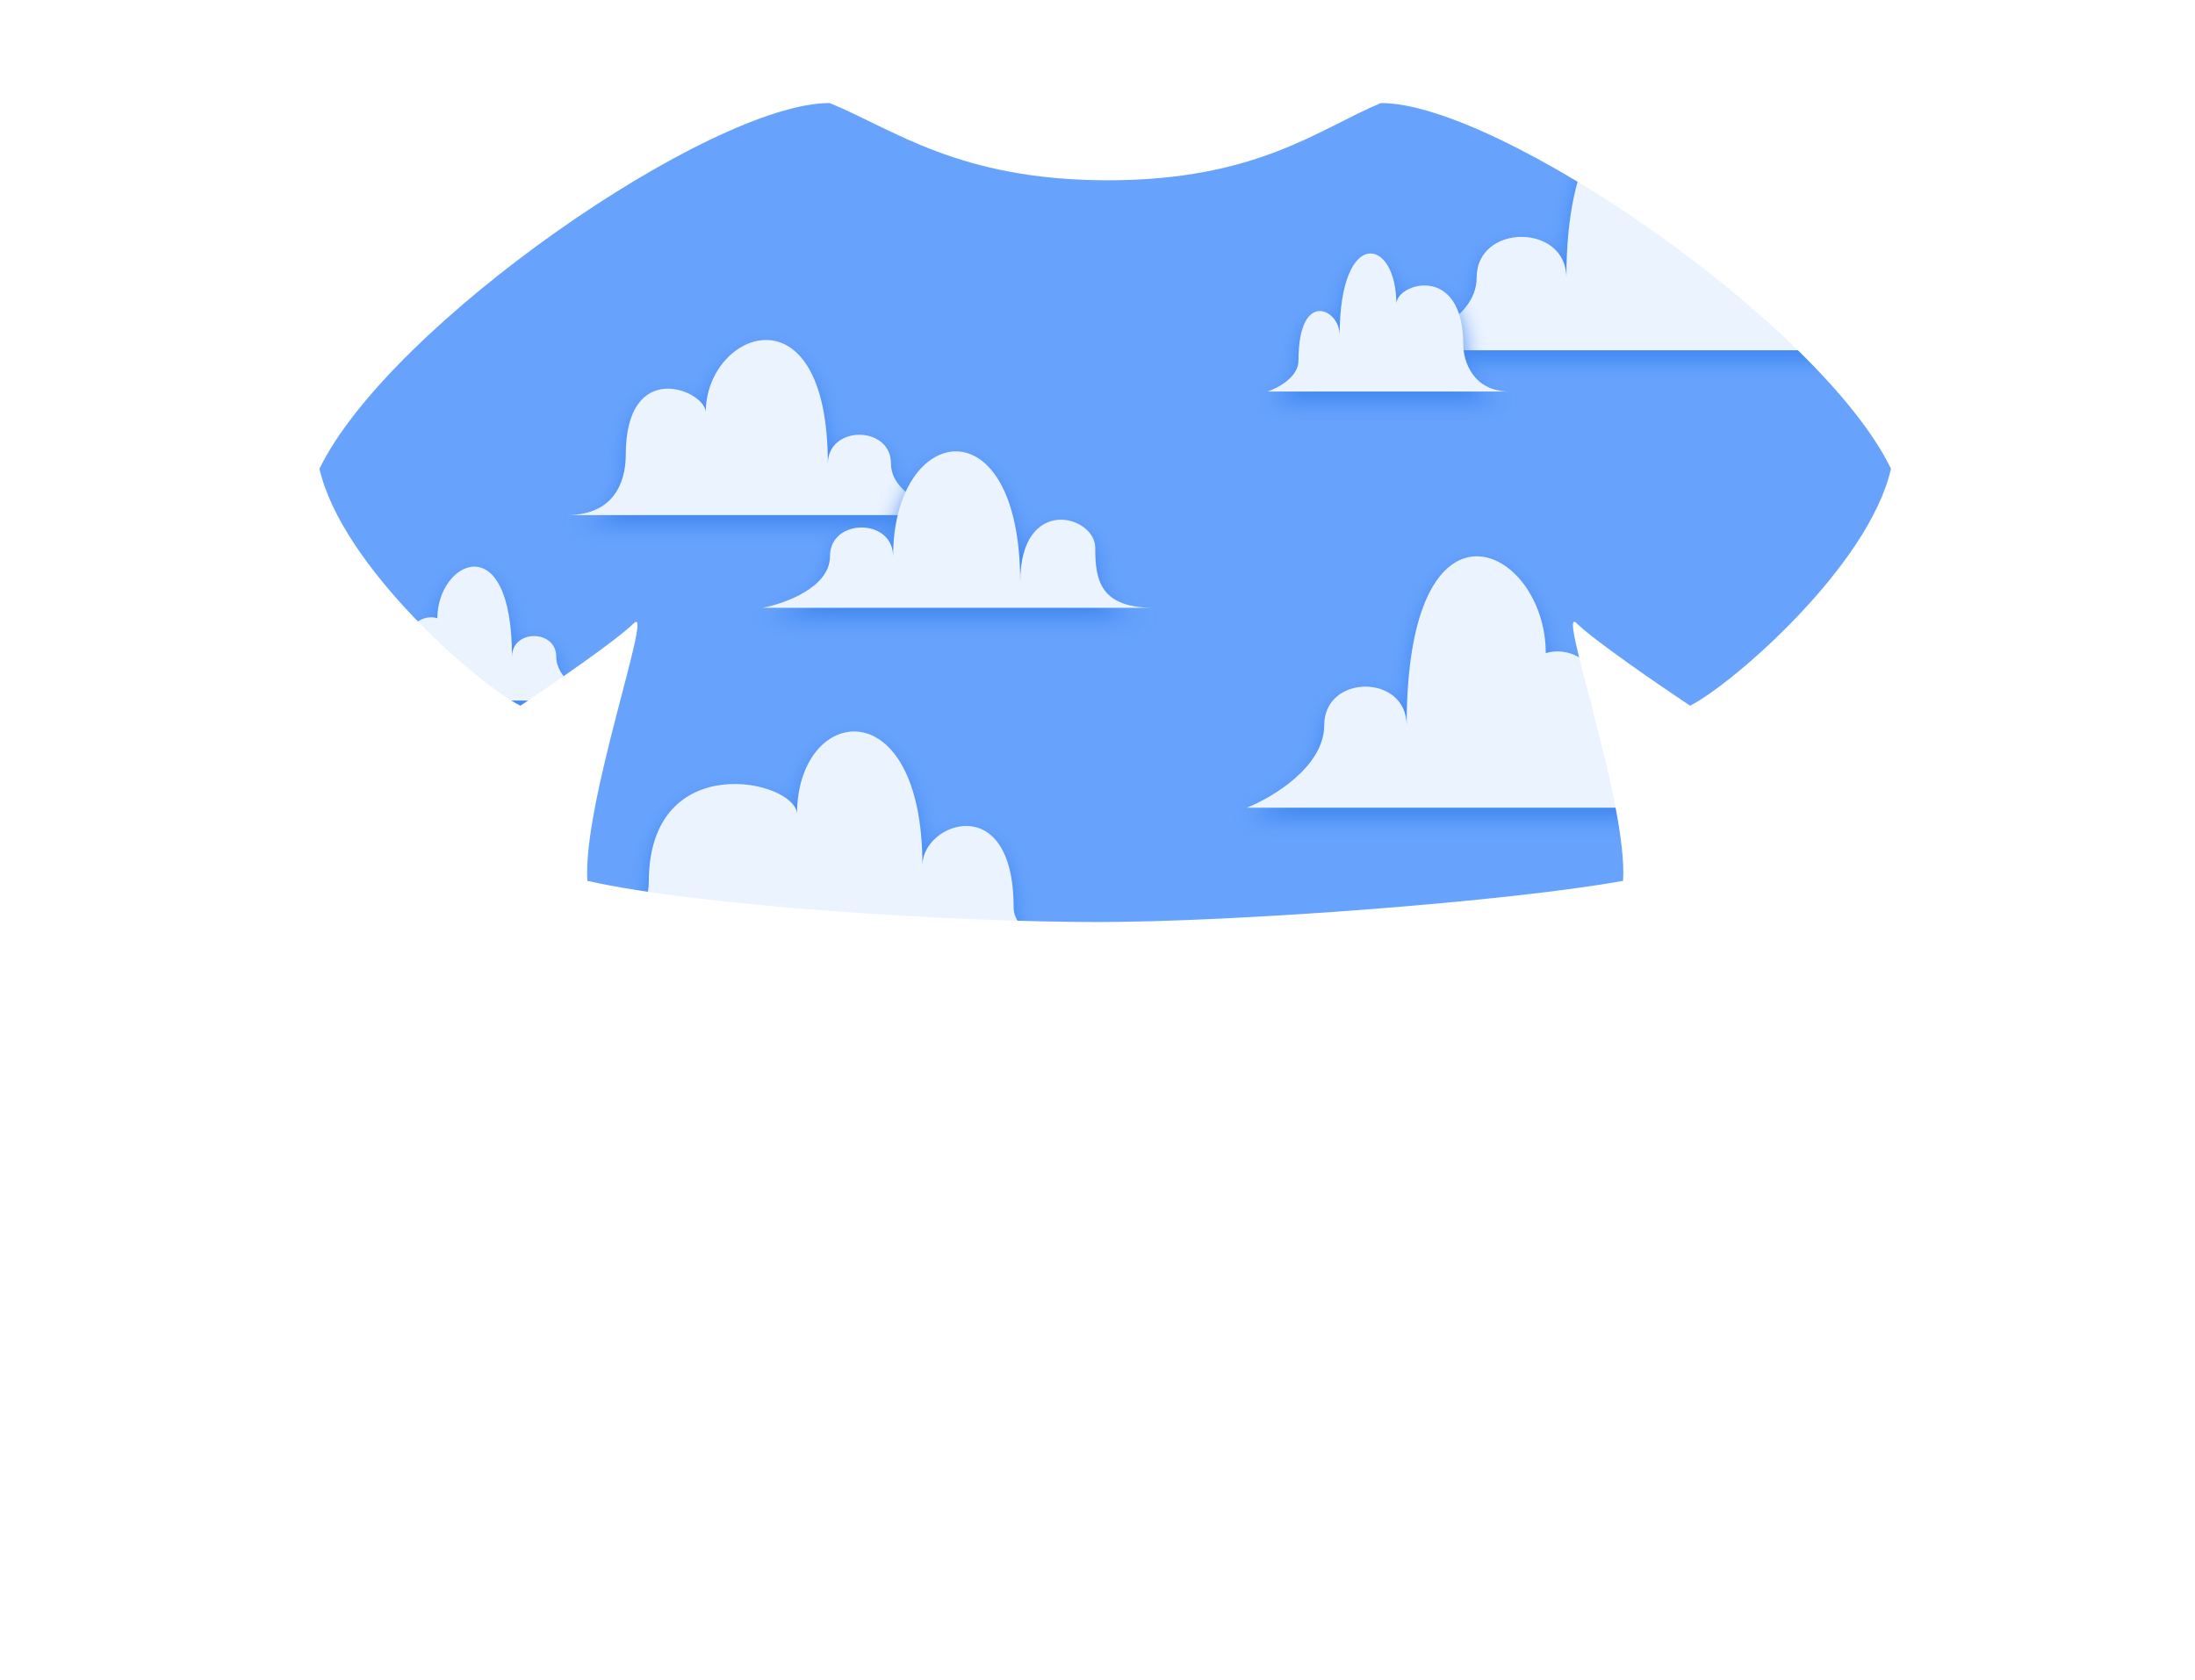
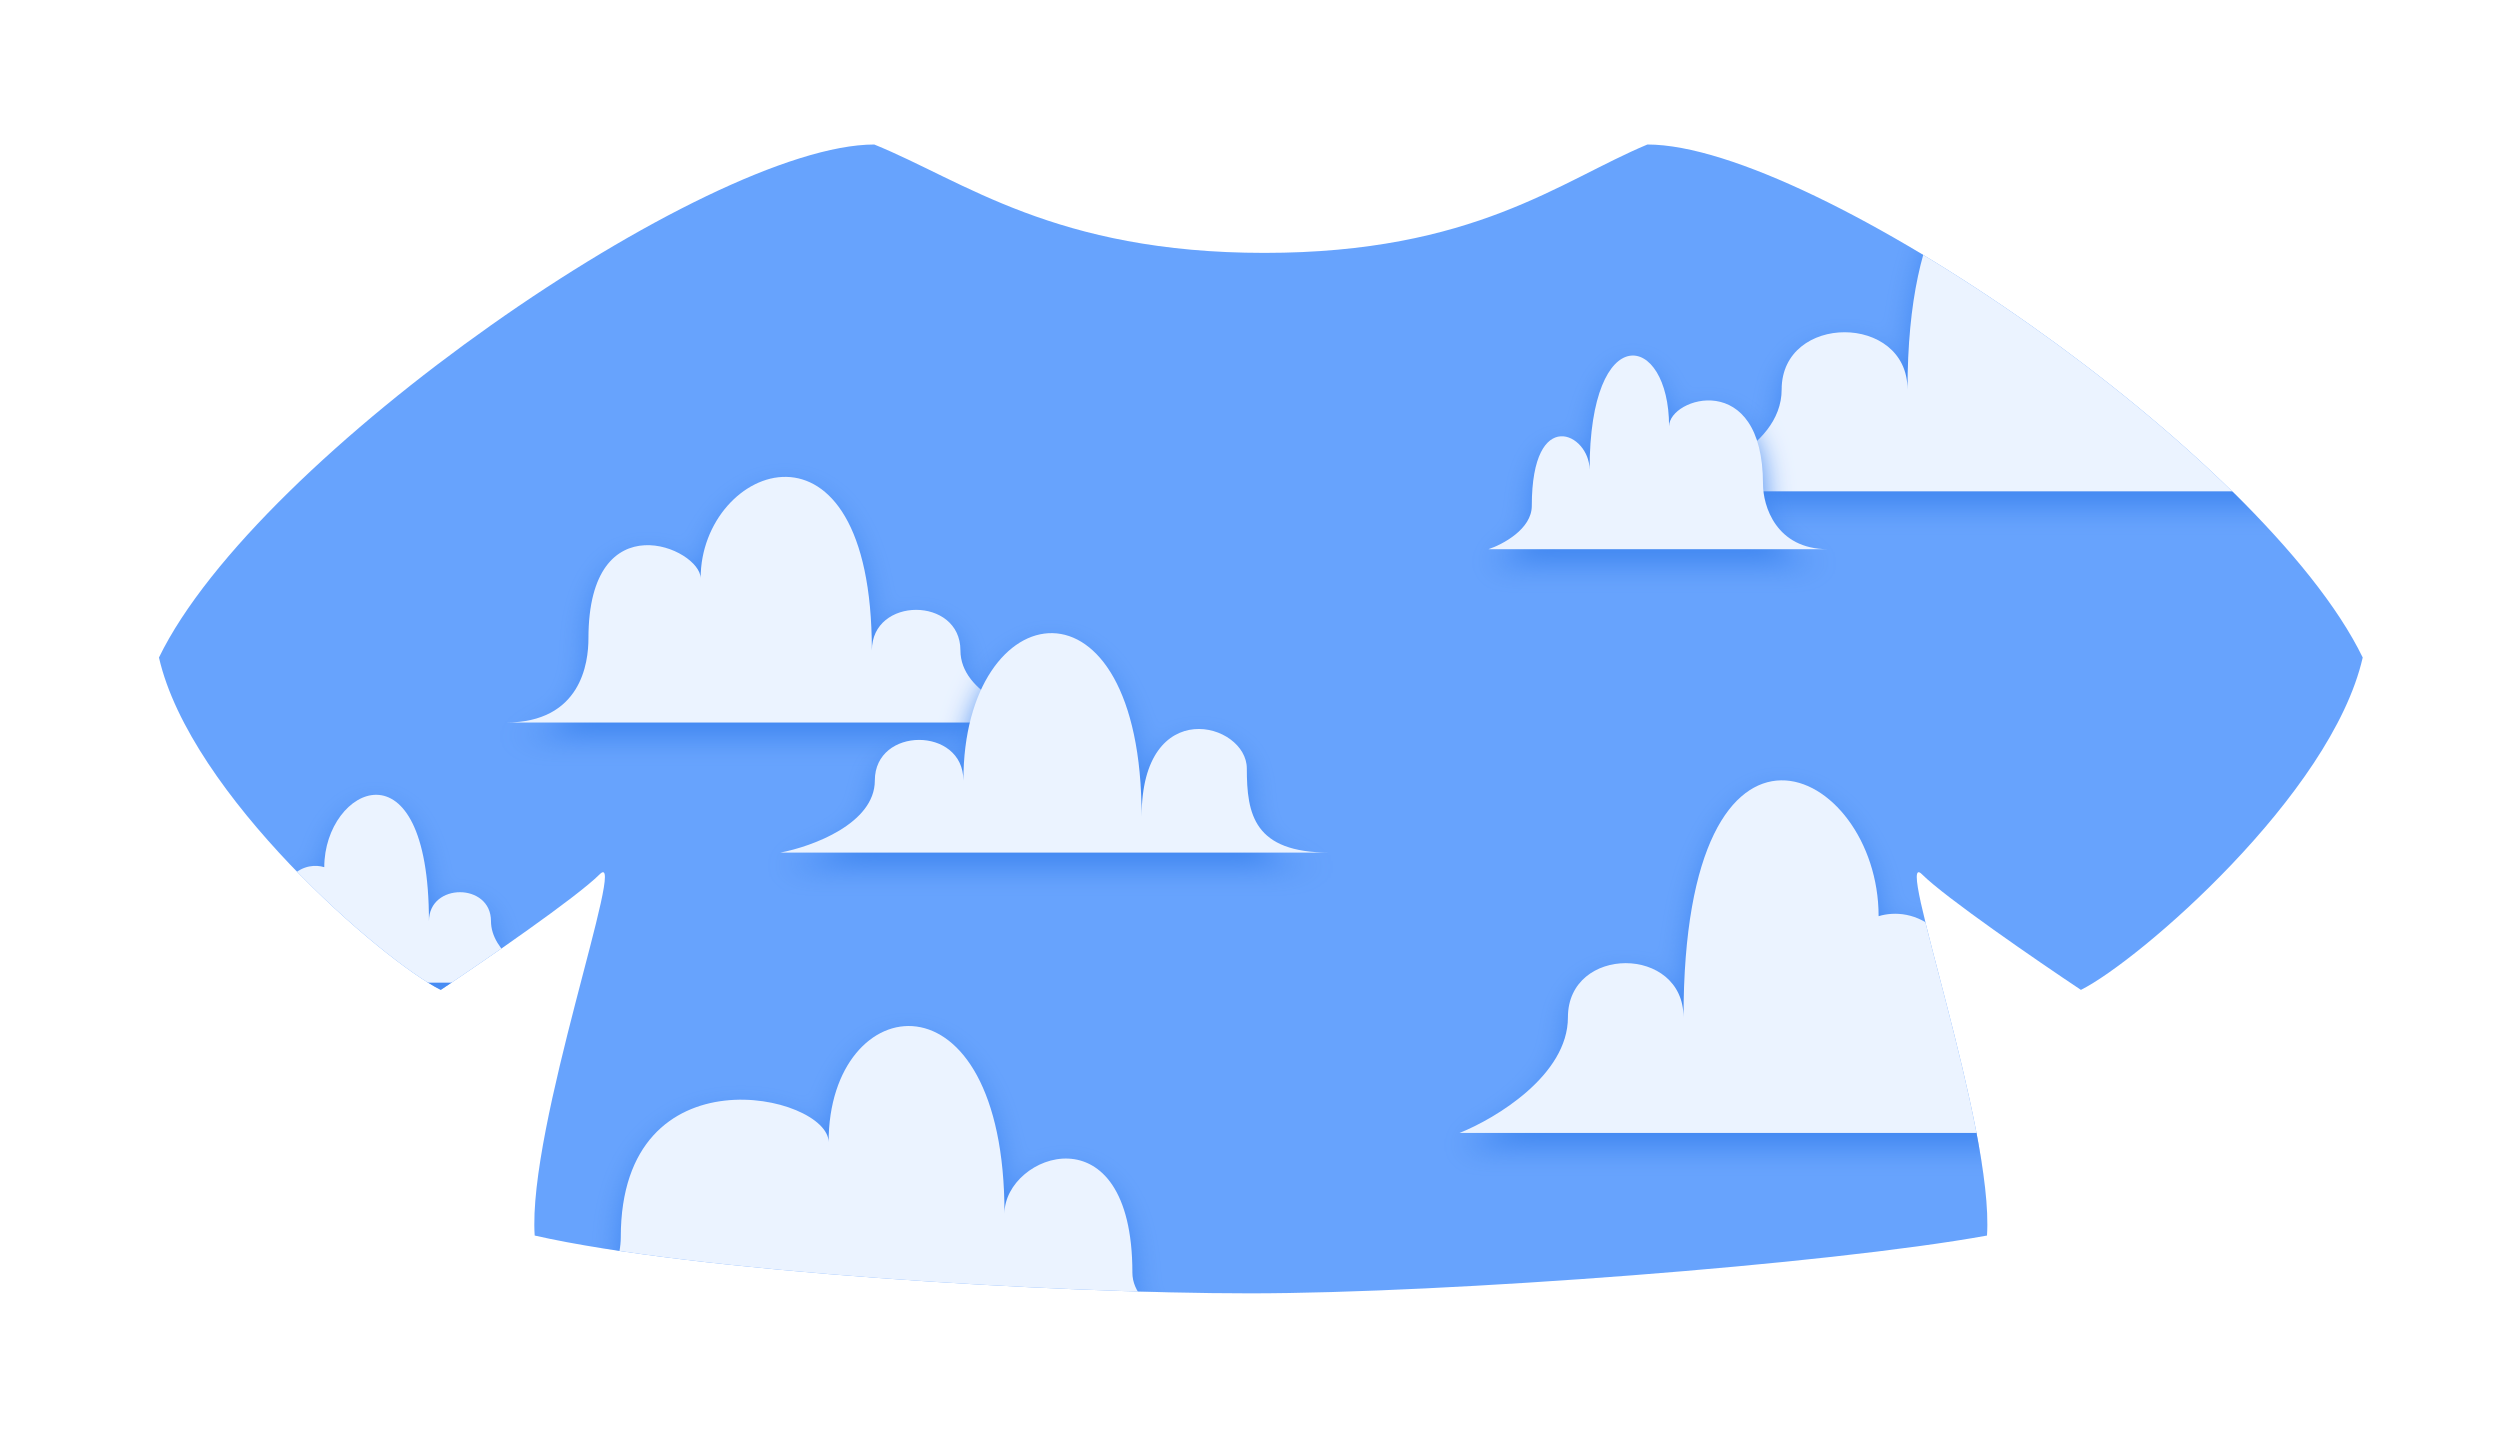
- <svg xmlns="http://www.w3.org/2000/svg" width="213" height="163" viewBox="0 0 213 163" fill="none">
-   <mask id="mask0" style="mask-type: alpha" maskUnits="userSpaceOnUse" x="31" y="10" width="153" height="80">
-     <path d="M31 45.5C37.8 31.5 69 10 80.5 10C86.667 12.5 93 17.5 107.5 17.5C122 17.5 128 12.5 134 10C145.5 10 176.7 31.5 183.5 45.5C181.333 55 168 66.5 164 68.5C161 66.5 154.6 62.1 153 60.5C151 58.5 158 78 157.5 85.5C146.5 87.5 120.1 89.5 106.5 89.5C92.9 89.5 68 88 57 85.5C56.5 78 63.5 58.5 61.5 60.5C59.9 62.1 53.5 66.5 50.5 68.5C46.5 66.5 33.167 55 31 45.5Z" fill="black" />
-   </mask>
-   <g mask="url(#mask0)">
+ <svg xmlns="http://www.w3.org/2000/svg" width="173" height="100" viewBox="0 0 173 100" fill="none">
+   <g clip-path="url(#clip0)" transform="translate(-20)">
    <rect width="213" height="163" fill="#67A3FD" />
    <g filter="url(#filter0_d)">
      <path d="M93 50H55C60.23 50 60.72 45.841 60.72 44.178C60.72 34.612 68.484 37.939 68.484 40.019C68.484 32.117 80.333 27.542 80.333 45.009C80.333 41.266 86.462 41.266 86.462 45.009C86.462 48.004 90.821 49.584 93 50Z" fill="#EBF3FF" />
    </g>
    <g filter="url(#filter1_d)">
      <path d="M134 34H188C180.568 34 179.871 28.129 179.871 25.78C179.871 12.276 168.839 16.973 168.839 19.909C168.839 8.753 152 2.295 152 26.954C152 21.67 143.29 21.67 143.29 26.954C143.29 31.182 137.097 33.413 134 34Z" fill="#EBF3FF" />
    </g>
    <g filter="url(#filter2_d)">
      <path d="M74 59H112C106.77 59 106.28 56.355 106.28 53.178C106.28 50 99 48 99 56.5C99 39 86.667 41 86.667 54.009C86.667 50.266 80.538 50.266 80.538 54.009C80.538 57.004 76.179 58.584 74 59Z" fill="#EBF3FF" />
    </g>
    <g filter="url(#filter3_d)">
      <path d="M123 38.005H146.5C142.9 38.005 142 35.005 142 33.505C142 25.5 135.5 27.495 135.5 29.5C135.5 23 130 22 130 32.505C130 30.005 126 28.005 126 35.005C126 36.605 124 37.672 123 38.005Z" fill="#EBF3FF" />
    </g>
    <g filter="url(#filter4_d)">
      <path d="M105 93H53C60.966 93 62.957 88.075 62.958 85.613C62.958 72.472 77.34 75.746 77.34 79.038C77.34 68.368 89.511 66.727 89.511 83.971C89.511 79.868 98.362 76.585 98.362 88.075C98.362 90.702 102.787 92.453 105 93Z" fill="#EBF3FF" />
    </g>
    <g filter="url(#filter5_d)">
      <path d="M121 78.4H162C158.4 78.4 156.833 74.734 156.5 72.9C156.5 63.7 152.167 62.734 150 63.4C150 53 136.5 46.4 136.5 70.4C136.5 65.4 128.5 65.4 128.5 70.4C128.5 74.4 123.5 77.4 121 78.4Z" fill="#EBF3FF" />
    </g>
    <g filter="url(#filter6_d)">
      <path d="M58 68H36C37.932 68 38.772 66.046 38.951 65.07C38.951 60.168 41.276 59.653 42.439 60.008C42.439 54.468 49.683 50.951 49.683 63.738C49.683 61.074 53.976 61.074 53.976 63.738C53.976 65.869 56.658 67.467 58 68Z" fill="#EBF3FF" />
    </g>
  </g>
  <defs>
+     <clipPath id="clip0" x="31" y="10" width="153" height="80">
+       <path d="M31 45.5C37.8 31.5 69 10 80.5 10C86.667 12.5 93 17.5 107.5 17.5C122 17.5 128 12.5 134 10C145.5 10 176.7 31.5 183.5 45.5C181.333 55 168 66.5 164 68.5C161 66.5 154.6 62.1 153 60.5C151 58.5 158 78 157.5 85.5C146.5 87.5 120.1 89.5 106.5 89.5C92.9 89.5 68 88 57 85.5C56.5 78 63.5 58.5 61.5 60.5C59.9 62.1 53.5 66.5 50.5 68.5C46.5 66.5 33.167 55 31 45.5Z" />
+     </clipPath>
    <filter id="filter0_d" x="53" y="32" width="42" height="21" filterUnits="userSpaceOnUse" color-interpolation-filters="sRGB">
      <feFlood flood-opacity="0" result="BackgroundImageFix" />
      <feColorMatrix in="SourceAlpha" type="matrix" values="0 0 0 0 0 0 0 0 0 0 0 0 0 0 0 0 0 0 127 0" result="hardAlpha" />
      <feOffset dy="1" />
      <feGaussianBlur stdDeviation="1" />
      <feColorMatrix type="matrix" values="0 0 0 0 0.251 0 0 0 0 0.527 0 0 0 0 0.942 0 0 0 1 0" />
      <feBlend mode="normal" in2="BackgroundImageFix" result="effect1_dropShadow" />
      <feBlend mode="normal" in="SourceGraphic" in2="effect1_dropShadow" result="shape" />
    </filter>
    <filter id="filter1_d" x="132" y="9" width="58" height="28" filterUnits="userSpaceOnUse" color-interpolation-filters="sRGB">
      <feFlood flood-opacity="0" result="BackgroundImageFix" />
      <feColorMatrix in="SourceAlpha" type="matrix" values="0 0 0 0 0 0 0 0 0 0 0 0 0 0 0 0 0 0 127 0" result="hardAlpha" />
      <feOffset dy="1" />
      <feGaussianBlur stdDeviation="1" />
      <feColorMatrix type="matrix" values="0 0 0 0 0.251 0 0 0 0 0.527 0 0 0 0 0.942 0 0 0 1 0" />
      <feBlend mode="normal" in2="BackgroundImageFix" result="effect1_dropShadow" />
      <feBlend mode="normal" in="SourceGraphic" in2="effect1_dropShadow" result="shape" />
    </filter>
    <filter id="filter2_d" x="72" y="42.813" width="42" height="19.187" filterUnits="userSpaceOnUse" color-interpolation-filters="sRGB">
      <feFlood flood-opacity="0" result="BackgroundImageFix" />
      <feColorMatrix in="SourceAlpha" type="matrix" values="0 0 0 0 0 0 0 0 0 0 0 0 0 0 0 0 0 0 127 0" result="hardAlpha" />
      <feOffset dy="1" />
      <feGaussianBlur stdDeviation="1" />
      <feColorMatrix type="matrix" values="0 0 0 0 0.251 0 0 0 0 0.527 0 0 0 0 0.942 0 0 0 1 0" />
      <feBlend mode="normal" in2="BackgroundImageFix" result="effect1_dropShadow" />
      <feBlend mode="normal" in="SourceGraphic" in2="effect1_dropShadow" result="shape" />
    </filter>
    <filter id="filter3_d" x="121" y="23.603" width="27.5" height="17.402" filterUnits="userSpaceOnUse" color-interpolation-filters="sRGB">
      <feFlood flood-opacity="0" result="BackgroundImageFix" />
      <feColorMatrix in="SourceAlpha" type="matrix" values="0 0 0 0 0 0 0 0 0 0 0 0 0 0 0 0 0 0 127 0" result="hardAlpha" />
      <feOffset dy="1" />
      <feGaussianBlur stdDeviation="1" />
      <feColorMatrix type="matrix" values="0 0 0 0 0.251 0 0 0 0 0.527 0 0 0 0 0.942 0 0 0 1 0" />
      <feBlend mode="normal" in2="BackgroundImageFix" result="effect1_dropShadow" />
      <feBlend mode="normal" in="SourceGraphic" in2="effect1_dropShadow" result="shape" />
    </filter>
    <filter id="filter4_d" x="51" y="70" width="56" height="26" filterUnits="userSpaceOnUse" color-interpolation-filters="sRGB">
      <feFlood flood-opacity="0" result="BackgroundImageFix" />
      <feColorMatrix in="SourceAlpha" type="matrix" values="0 0 0 0 0 0 0 0 0 0 0 0 0 0 0 0 0 0 127 0" result="hardAlpha" />
      <feOffset dy="1" />
      <feGaussianBlur stdDeviation="1" />
      <feColorMatrix type="matrix" values="0 0 0 0 0.251 0 0 0 0 0.527 0 0 0 0 0.942 0 0 0 1 0" />
      <feBlend mode="normal" in2="BackgroundImageFix" result="effect1_dropShadow" />
      <feBlend mode="normal" in="SourceGraphic" in2="effect1_dropShadow" result="shape" />
    </filter>
    <filter id="filter5_d" x="119" y="53" width="45" height="28.4" filterUnits="userSpaceOnUse" color-interpolation-filters="sRGB">
      <feFlood flood-opacity="0" result="BackgroundImageFix" />
      <feColorMatrix in="SourceAlpha" type="matrix" values="0 0 0 0 0 0 0 0 0 0 0 0 0 0 0 0 0 0 127 0" result="hardAlpha" />
      <feOffset dy="1" />
      <feGaussianBlur stdDeviation="1" />
      <feColorMatrix type="matrix" values="0 0 0 0 0.251 0 0 0 0 0.527 0 0 0 0 0.942 0 0 0 1 0" />
      <feBlend mode="normal" in2="BackgroundImageFix" result="effect1_dropShadow" />
      <feBlend mode="normal" in="SourceGraphic" in2="effect1_dropShadow" result="shape" />
    </filter>
    <filter id="filter6_d" x="34" y="54" width="26" height="17" filterUnits="userSpaceOnUse" color-interpolation-filters="sRGB">
      <feFlood flood-opacity="0" result="BackgroundImageFix" />
      <feColorMatrix in="SourceAlpha" type="matrix" values="0 0 0 0 0 0 0 0 0 0 0 0 0 0 0 0 0 0 127 0" result="hardAlpha" />
      <feOffset dy="1" />
      <feGaussianBlur stdDeviation="1" />
      <feColorMatrix type="matrix" values="0 0 0 0 0.251 0 0 0 0 0.527 0 0 0 0 0.942 0 0 0 1 0" />
      <feBlend mode="normal" in2="BackgroundImageFix" result="effect1_dropShadow" />
      <feBlend mode="normal" in="SourceGraphic" in2="effect1_dropShadow" result="shape" />
    </filter>
  </defs>
</svg>
